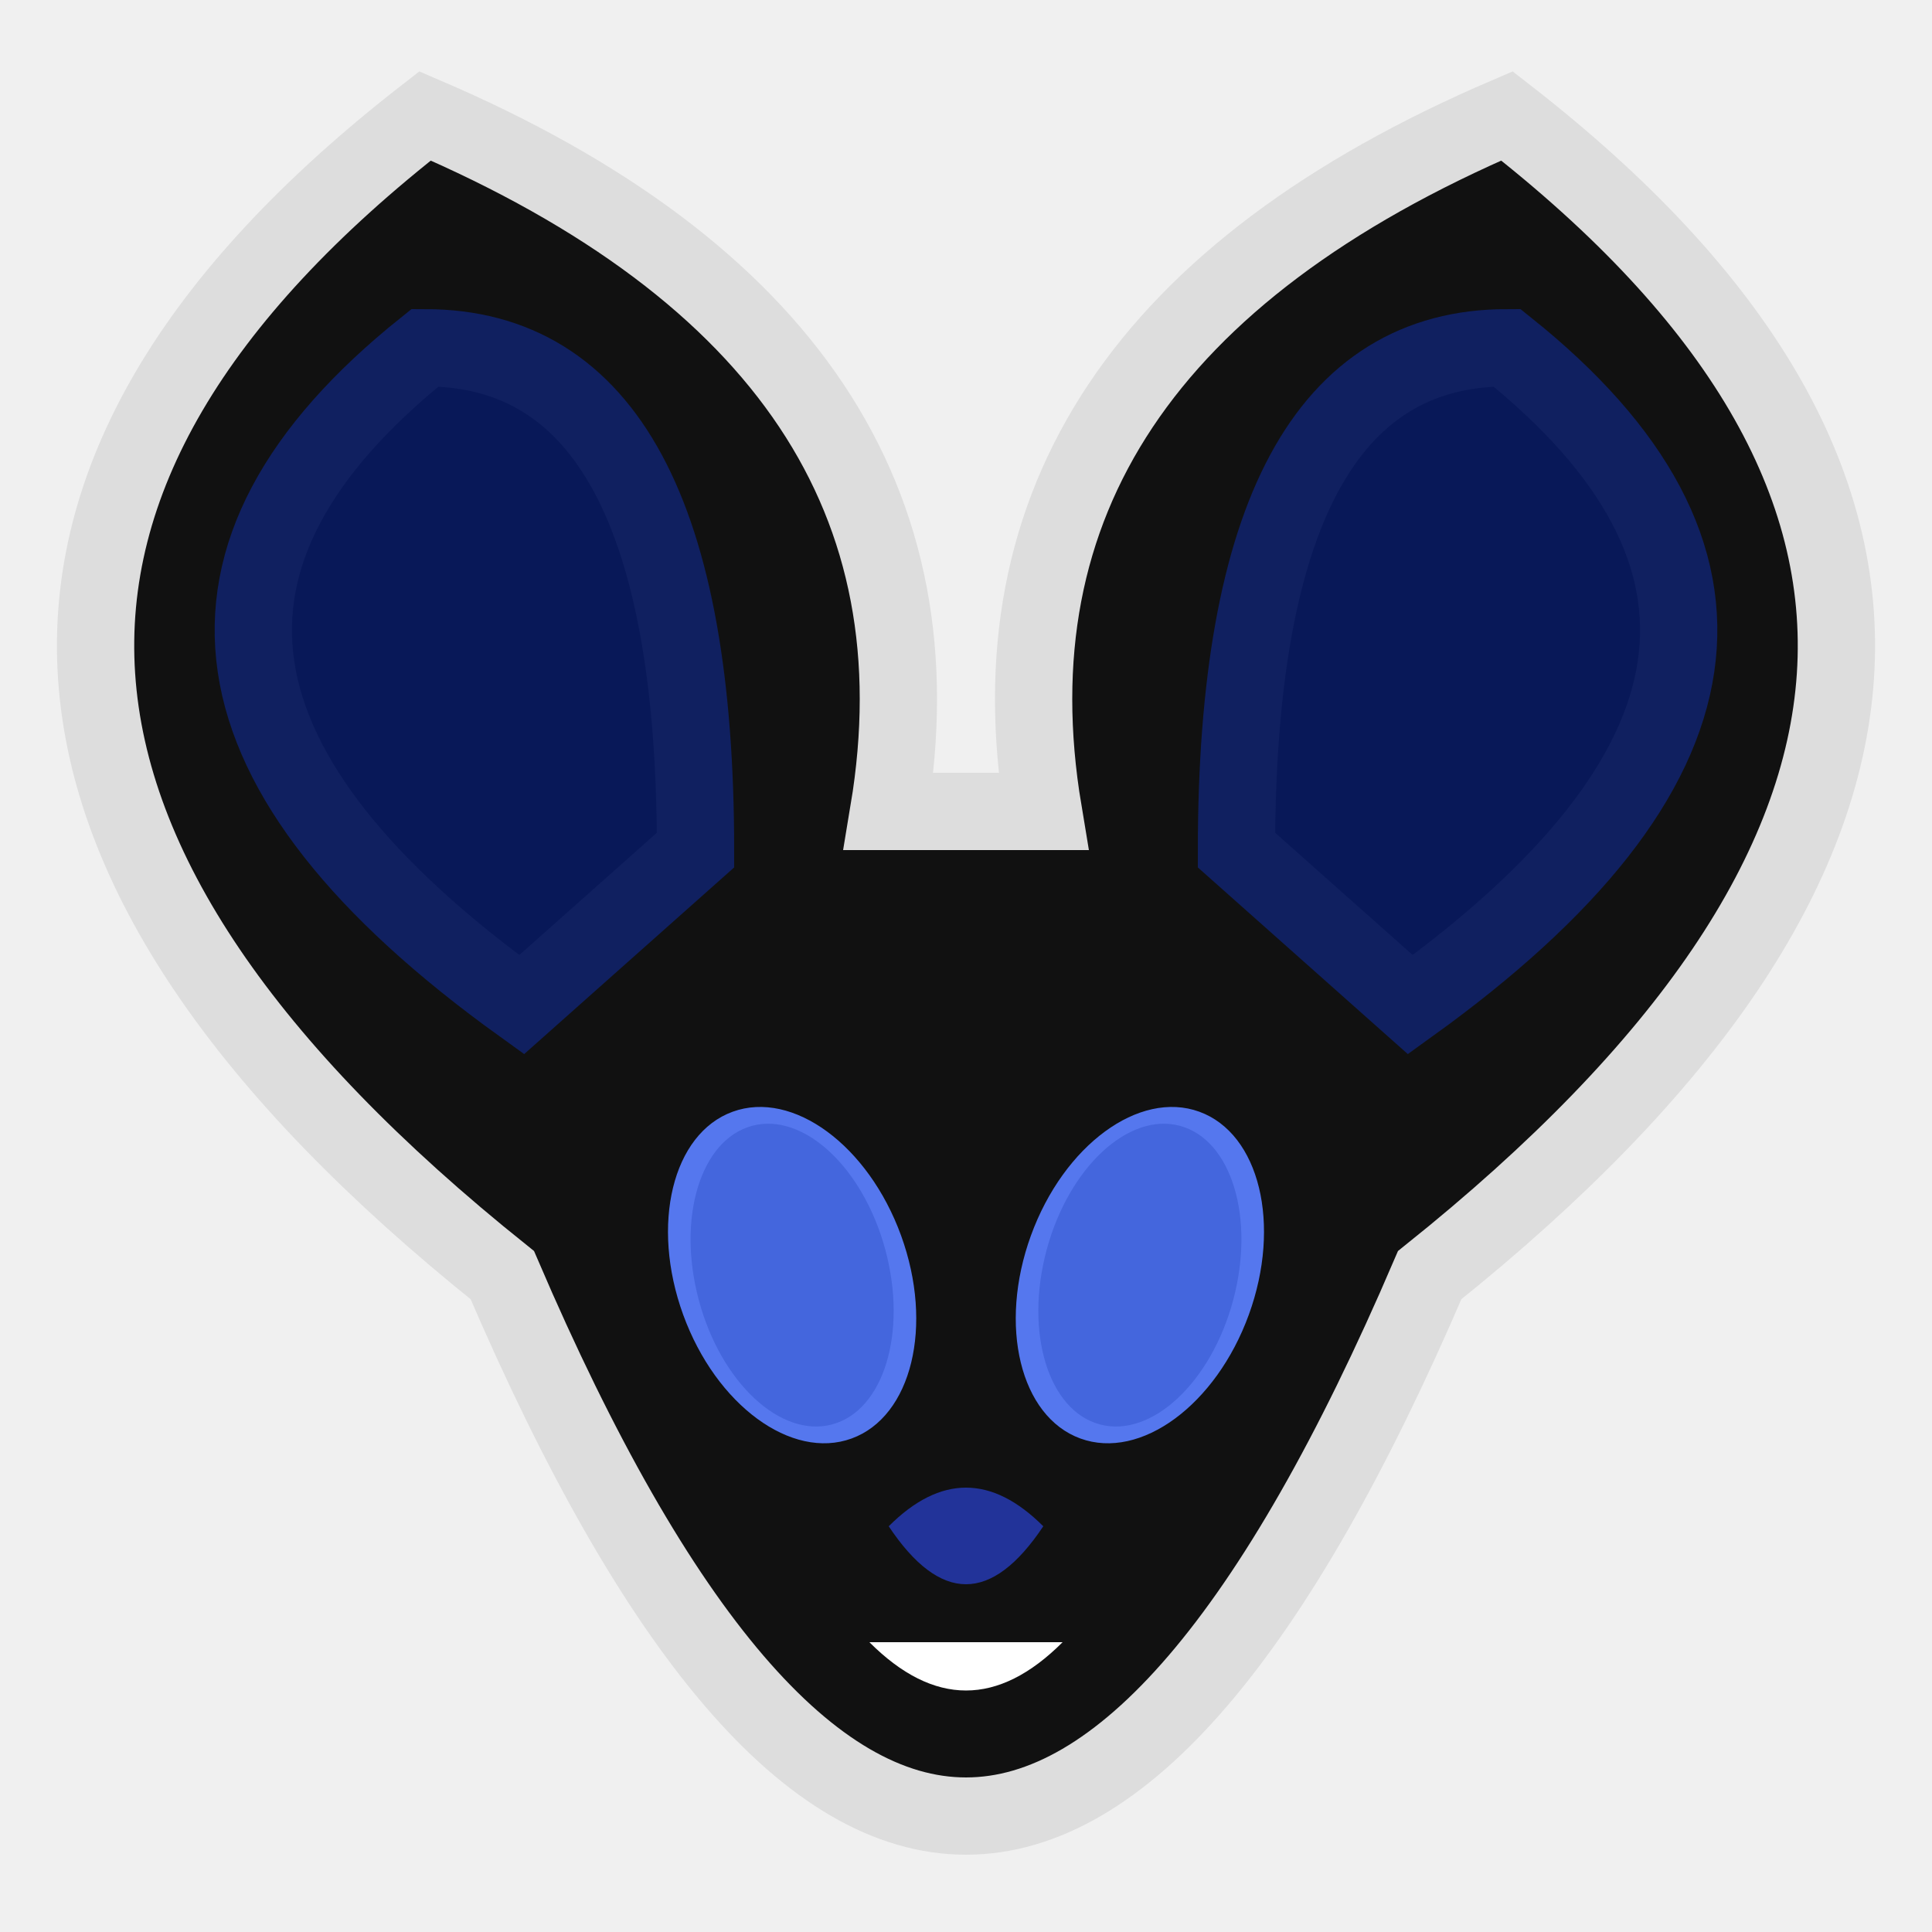
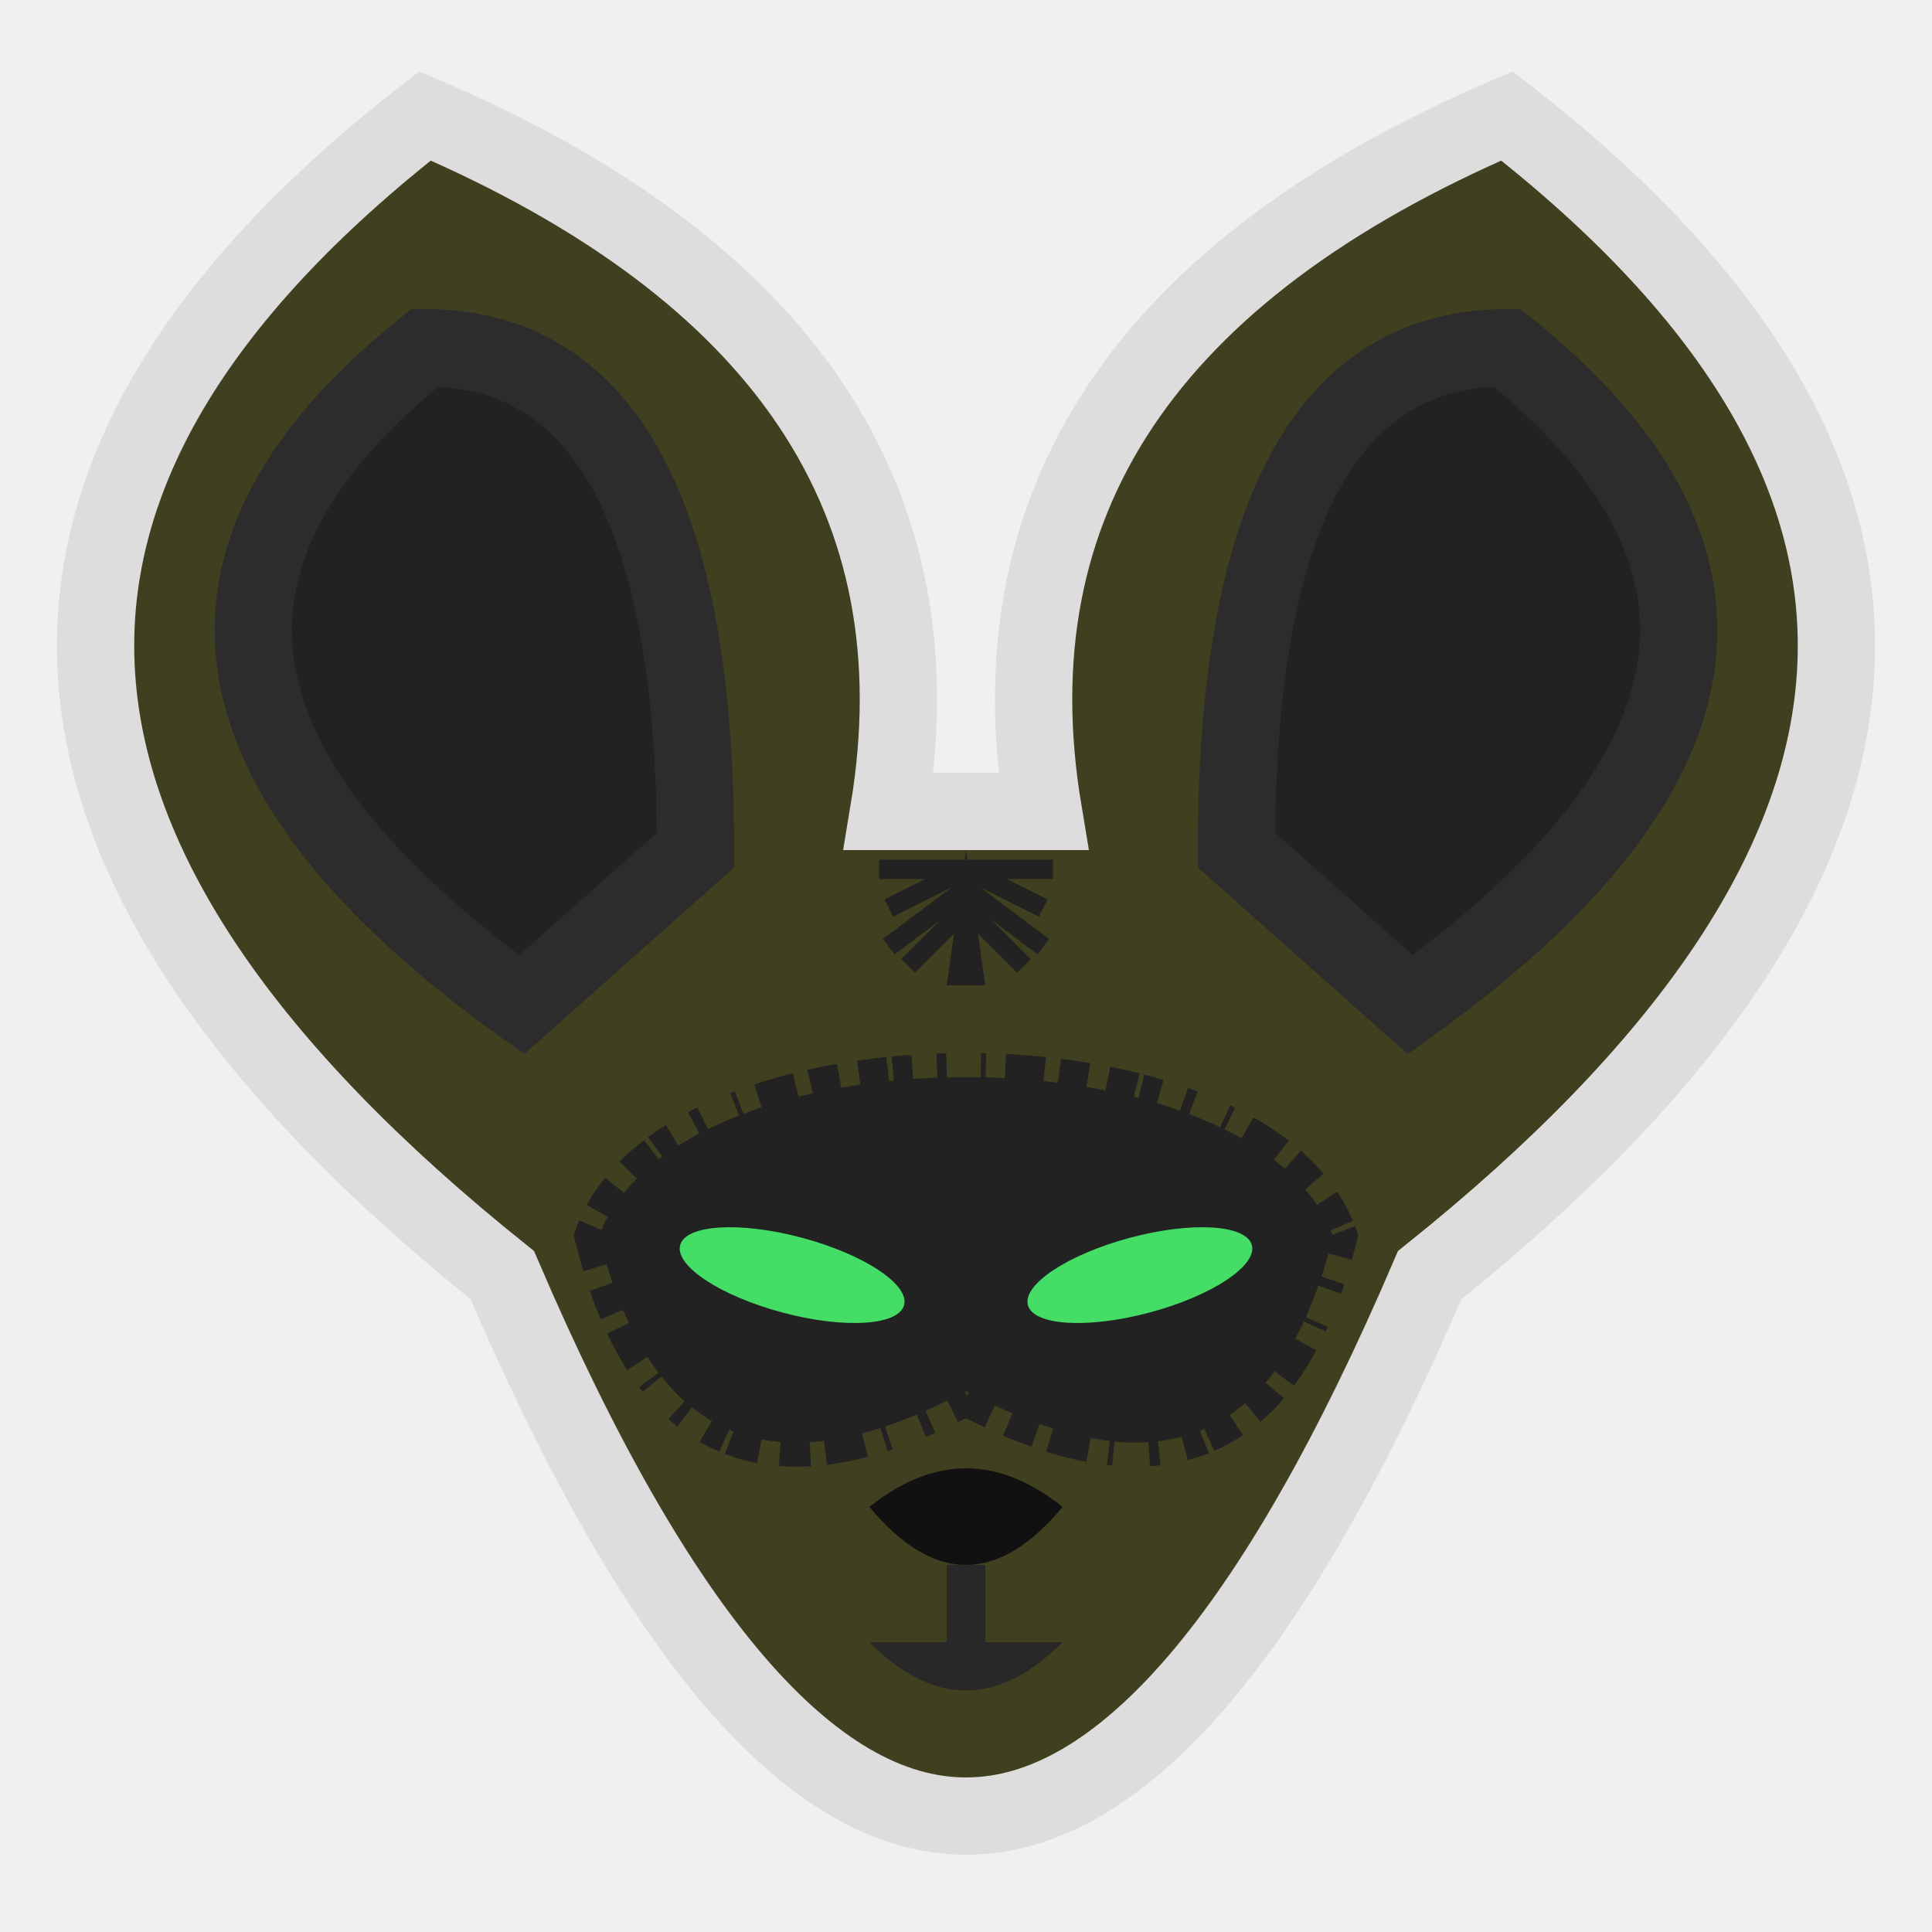
<svg xmlns="http://www.w3.org/2000/svg" version="1.1" xml:space="preserve" x="0" y="0" width="64" height="64" viewBox="0 0 100 100">
-   <path id="scamper-head" d="M26,66 Q50,122 74,66 Q114,34 78,6 Q50,18 54,42 L46,42 Q50,18 22,6 Q-14,34 26,66 Z" style="stroke: #ddd; stroke-width: 4; fill: #111;" />
-   <g id="scamper-ears-inner" style="stroke: #102060; stroke-width: 4; fill: #081858;">
-     <path id="scamper-ear-inner-left" d="M36,44 Q36,18 22,18 Q 2,34 27,52 L36,44Z" />
-     <path id="scamper-ear-inner-right" d="M64,44 Q64,18 78,18 Q98,34 73,52 L64,44Z" />
+   <path id="scamper-head" d="M 26,66 Q 50,122 74,66 Q 114,34 78,6 Q 50,18 54,42 L 46,42 Q 50,18 22,6 Q -14,34 26,66 Z" style="stroke: #ddd; stroke-width: 4; fill: #404020;" />
+   <g id="scamper-ears-inner" style="stroke: #2c2c2c; stroke-width: 4; fill: #222;">
+     <path id="scamper-ear-inner-left" d="M 36,44 Q 36,18 22,18 Q  2,34 27,52 L 36,44 Z" />
+     <path id="scamper-ear-inner-right" d="M 64,44 Q 64,18 78,18 Q 98,34 73,52 L 64,44 Z" />
  </g>
-   <g id="scamper-eyes">
-     <g id="scamper-eyes-outer" style="stroke: none; fill: #57e;">
-       <ellipse id="scamper-eye-outer-left" cx="41" cy="66" rx="6" ry="9" transform="rotate(-20,41,66)" />
-       <ellipse id="scamper-eye-outer-right" cx="59" cy="66" rx="6" ry="9" transform="rotate(20,59,66)" />
+   <g id="scamper-crown">
+     <g style="stroke: #222; stroke-width: 1; fill: none;">
+       <path d="M 45.5,45 54.5,45" />
+       <path d="M 50,45 46,47" />
+       <path d="M 50,45 54,47" />
+       <path d="M 50,46 46,49" />
+       <path d="M 50,46 54,49" />
+       <path d="M 50,47 47,50" />
+       <path d="M 50,47 53,50" />
    </g>
-     <g id="scamper-eyes-inner" style="stroke: none; fill: #46d;">
-       <ellipse id="scamper-eye-inner-left" cx="41" cy="66" rx="5" ry="8" transform="rotate(-15,41,66)" />
-       <ellipse id="scamper-eye-inner-right" cx="59" cy="66" rx="5" ry="8" transform="rotate(15,59,66)" />
-     </g>
+     <polygon points="50,44 49,51 51,51" style="stroke: none; fill: #222;" />
  </g>
-   <path id="scamper-nose" d="M46,79 Q50,85 54,79 Q50,75 46,79 Z" style="stroke: none; fill: #239;" />
-   <path id="scamper-mouth" d="M45,85 Q50,90 55,85 Z" style="stroke: none; fill: #fff;" />
+   <path id="scamper-mask" d="M 31,64 Q 35,80 50,72 Q 65,80 69,64 C 65,53 35,53 31,64 Z" style="stroke: #222; stroke-width: 2.5; stroke-dasharray: 1.5 1 1.5 0.75 2 1 0.25 1.75 0.5 1.25 1 0.25; fill: #222;" />
+   <g id="scamper-eyes" style="stroke: none; fill: #4d6;">
+     <ellipse id="scamper-eye-left" cx="41" cy="66" rx="6" ry="2" transform="rotate(15,41,66)" />
+     <ellipse id="scamper-eye-right" cx="59" cy="66" rx="6" ry="2" transform="rotate(-15,59,66)" />
+   </g>
+   <path id="scamper-nose" d="M 45,78 Q 50,84 55,78 Q 50,74 45,78 Z" style="stroke: none; fill: #111;" />
+   <g id="scamper-mouth">
+     <path id="scamper-cleft" d="M 50,81 L 50,85" style="stroke: #282828; stroke-width: 2; fill: none;" />
+     <path id="scamper-lips" d="M 45,85 Q 50,90 55,85 Z" style="stroke: none; fill: #282828;" />
+   </g>
</svg>
